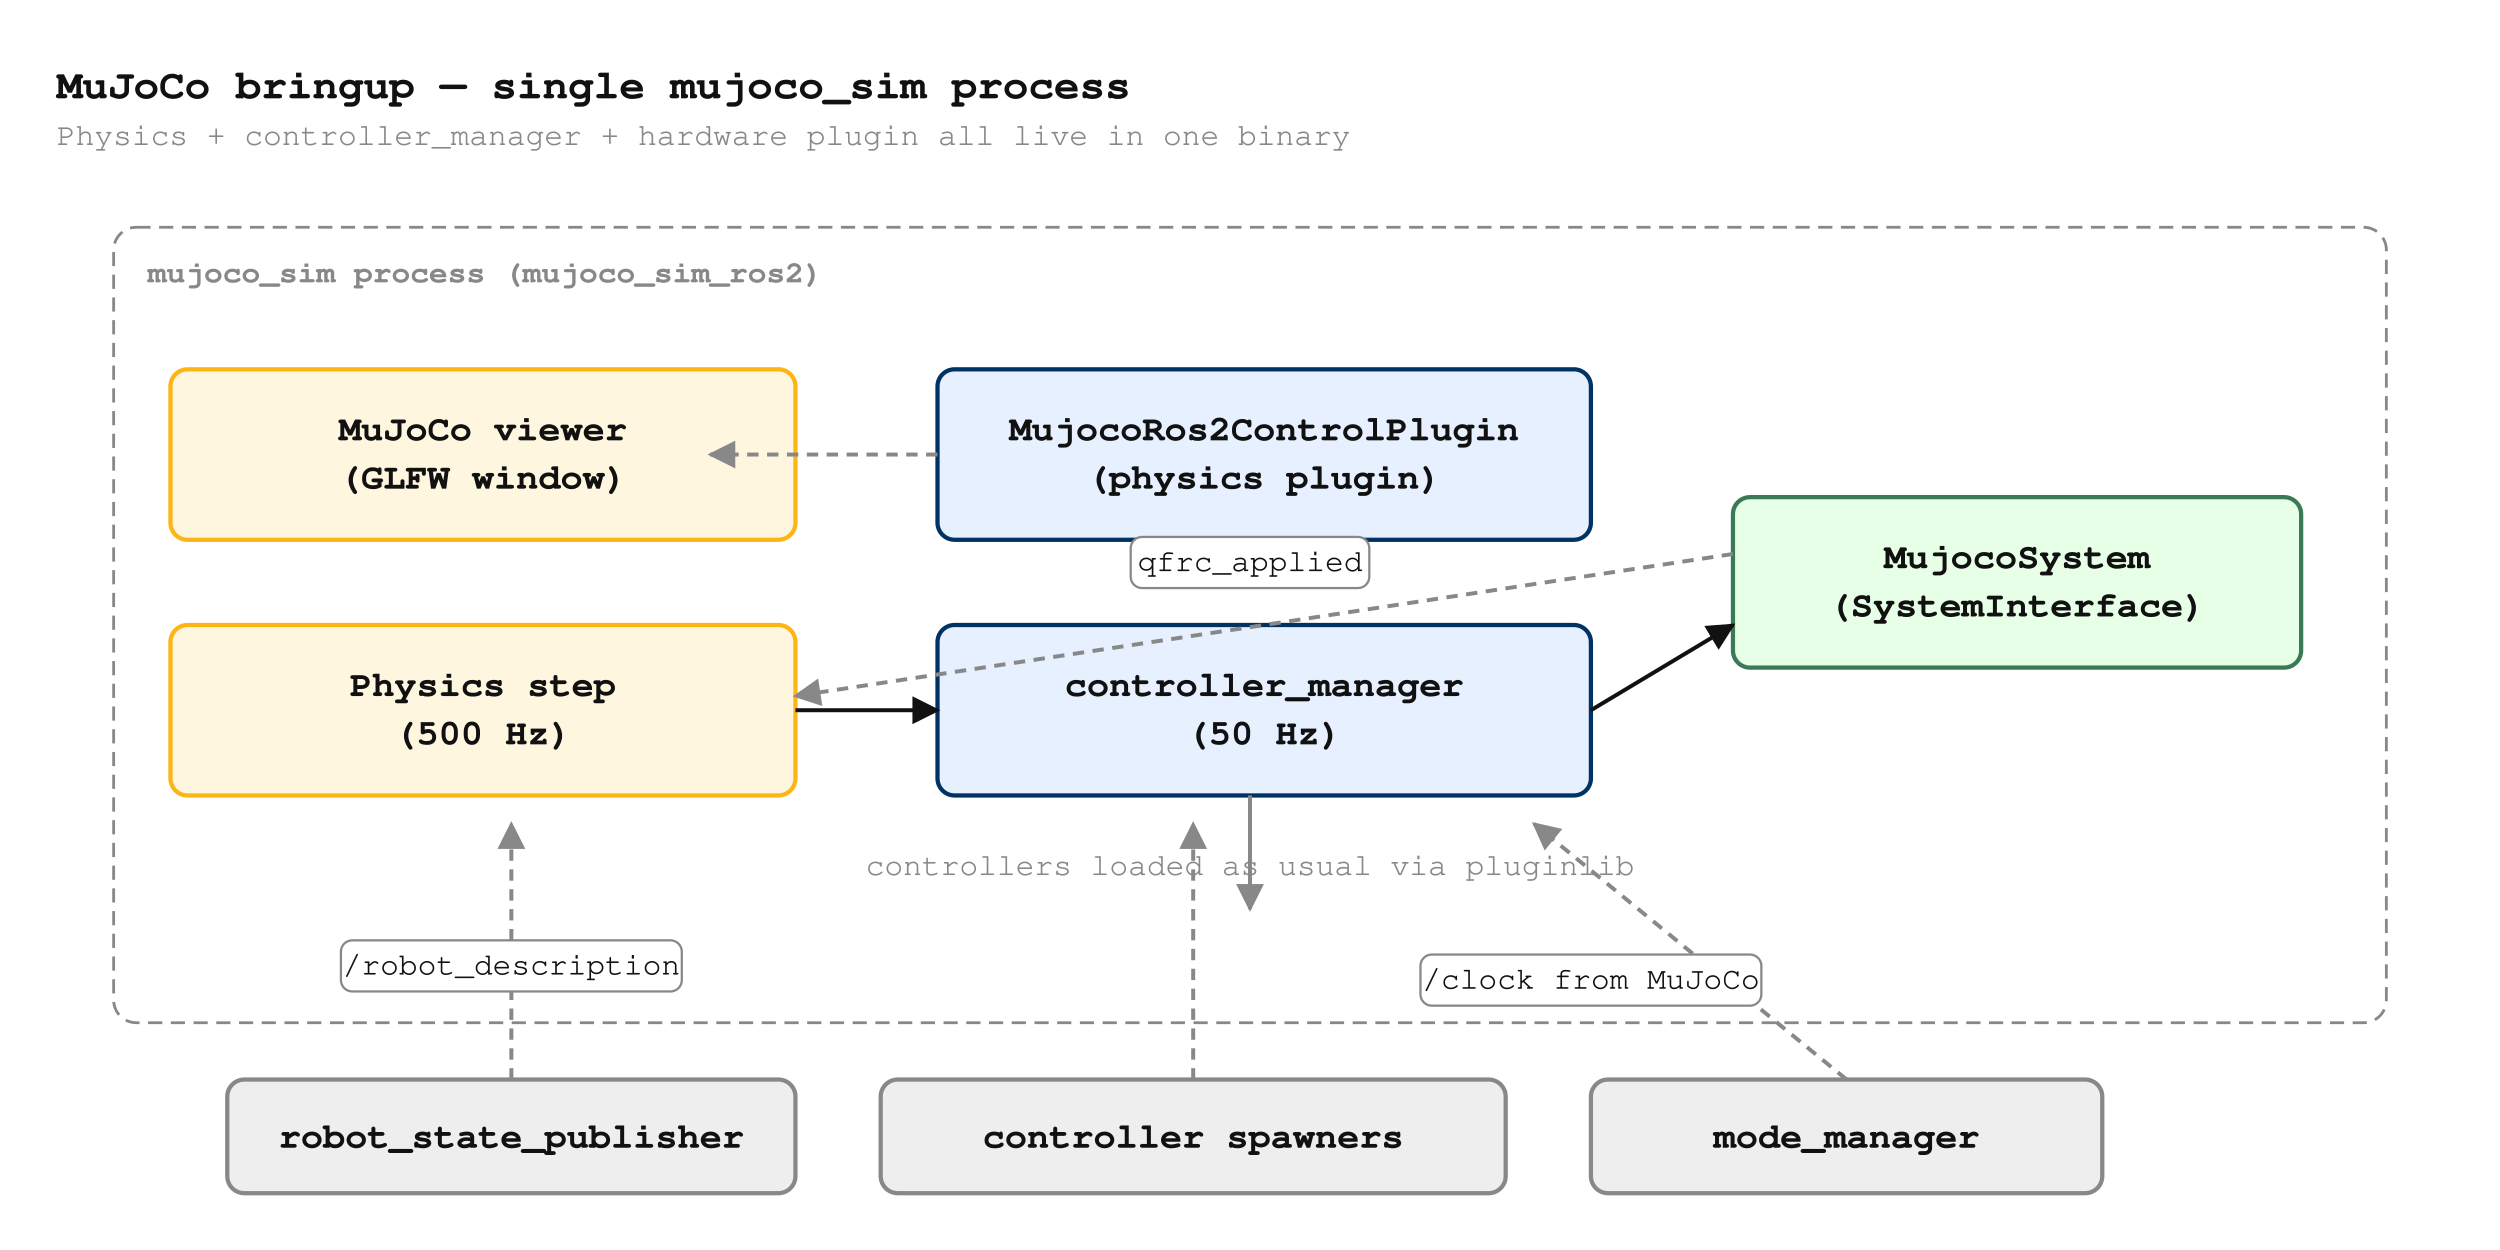
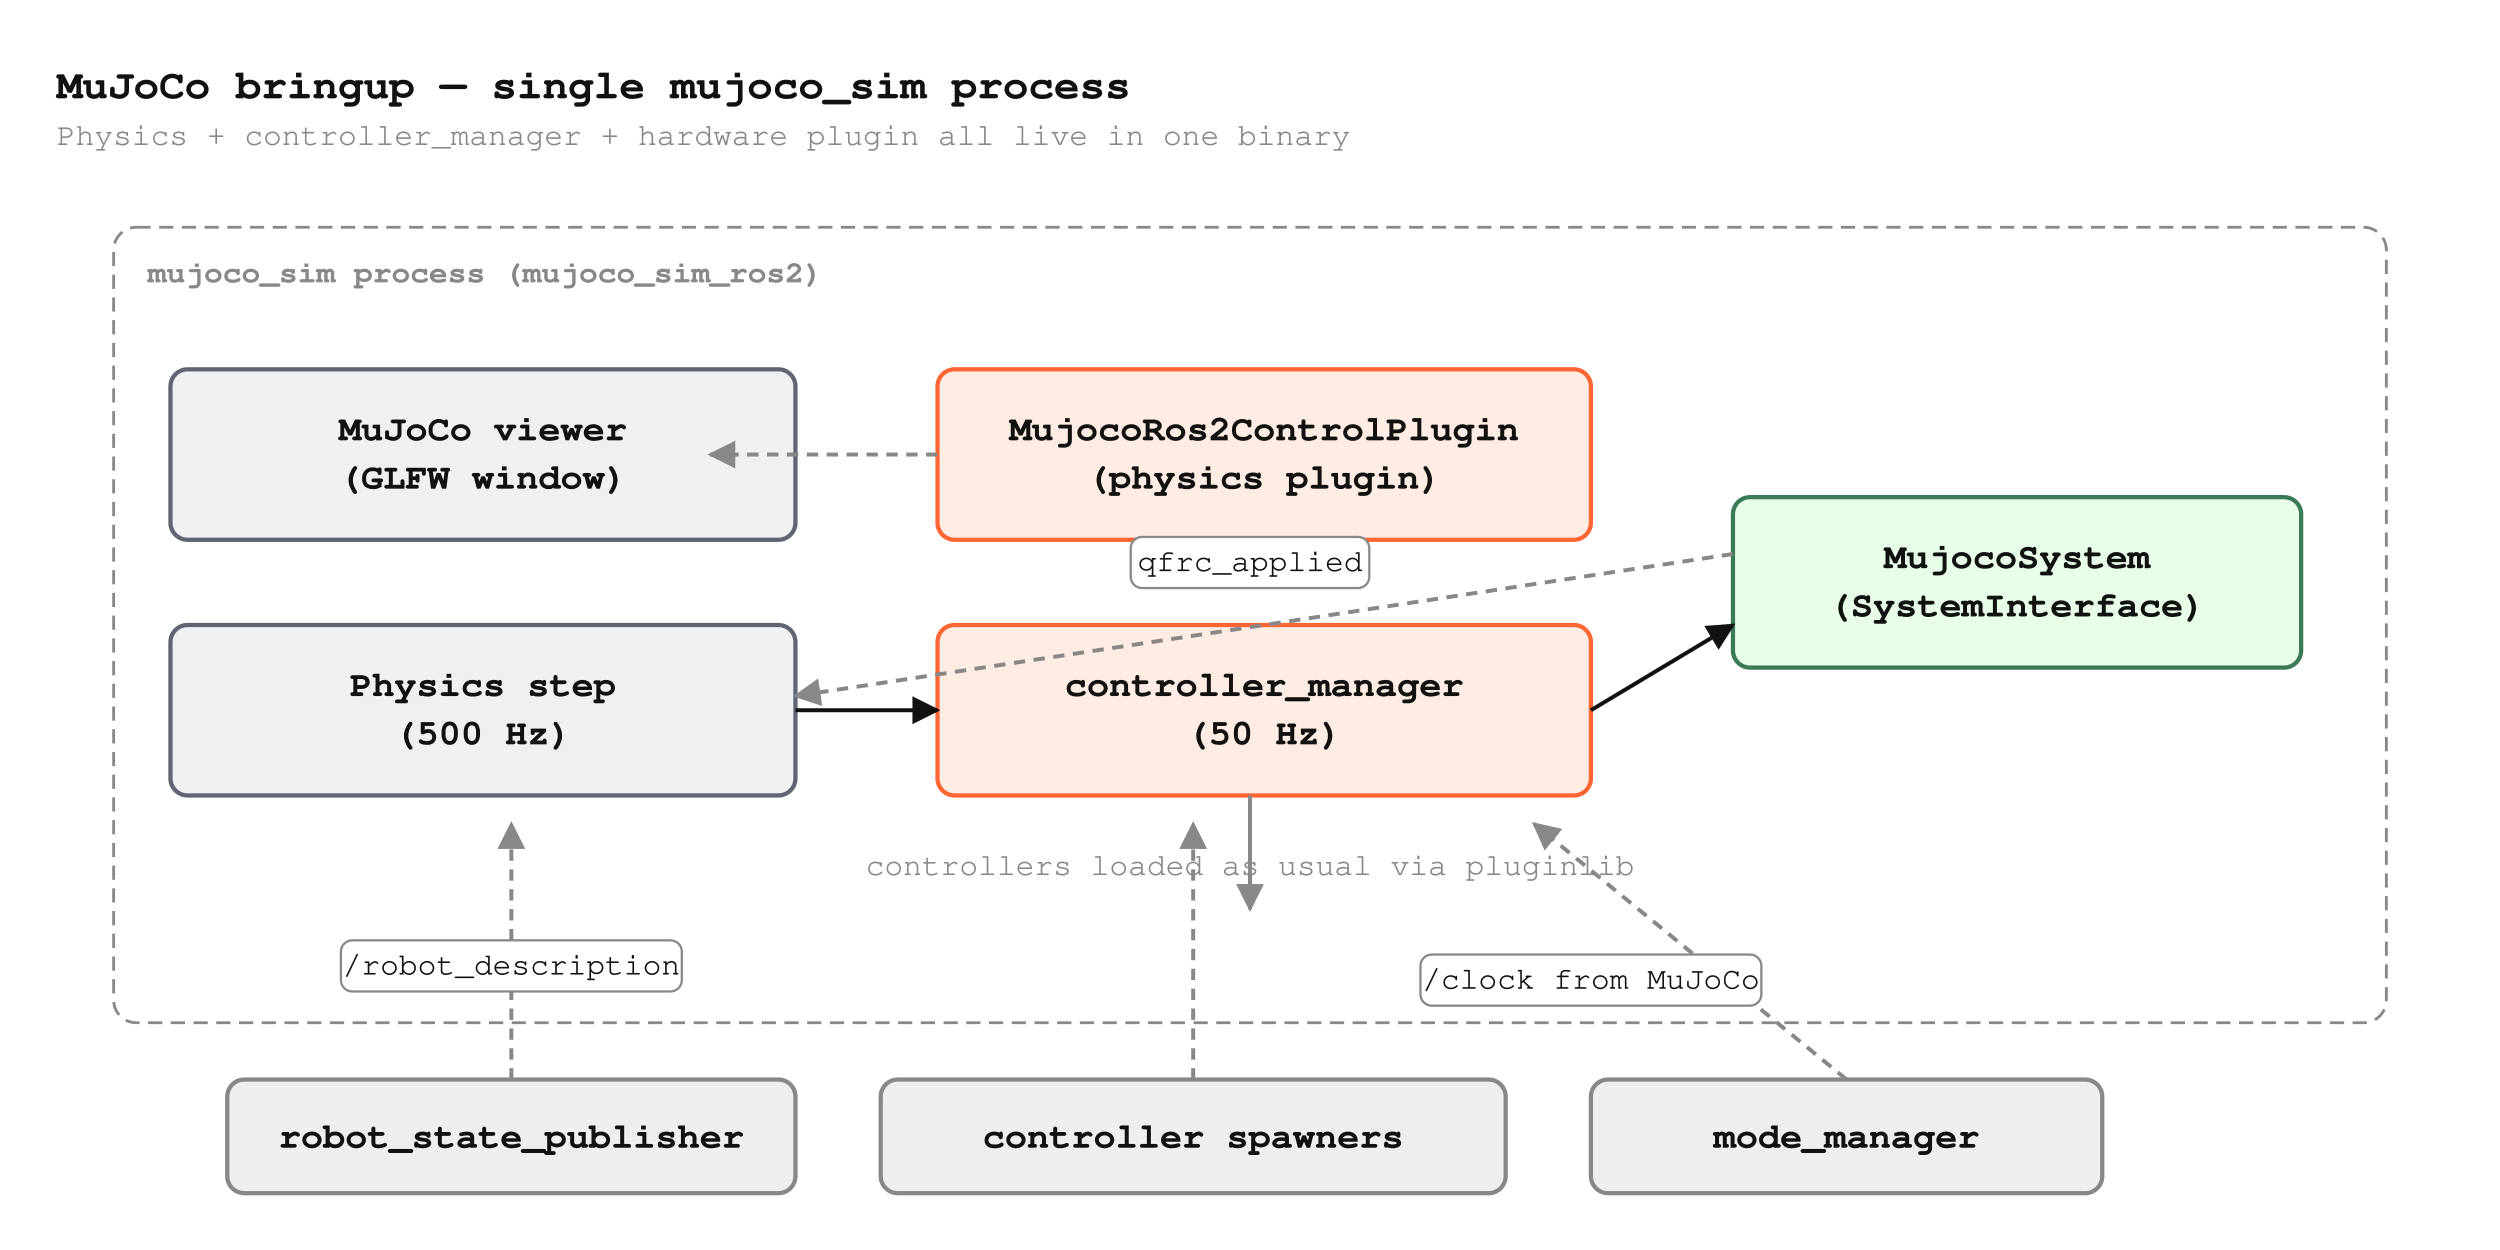
<svg xmlns="http://www.w3.org/2000/svg" viewBox="0 0 880 440" width="880" height="440" font-family="ui-monospace, Menlo, Consolas, Courier, monospace" font-size="13" fill="#111111" text-rendering="geometricPrecision">
  <defs>
    <marker id="arrow" viewBox="0 0 10 10" refX="9" refY="5" markerWidth="7" markerHeight="7" orient="auto-start-reverse">
      <path d="M 0 0 L 10 5 L 0 10 z" fill="#111111" />
    </marker>
    <marker id="arrow-grey" viewBox="0 0 10 10" refX="9" refY="5" markerWidth="7" markerHeight="7" orient="auto-start-reverse">
      <path d="M 0 0 L 10 5 L 0 10 z" fill="#888888" />
    </marker>
  </defs>
  <rect width="100%" height="100%" fill="white" />
  <text x="20" y="30" font-size="15" font-weight="700" text-anchor="start" fill="#111111" dominant-baseline="middle">MuJoCo bringup — single mujoco_sim process</text>
  <text x="20" y="48" font-size="11" font-weight="400" text-anchor="start" fill="#888888" dominant-baseline="middle">Physics + controller_manager + hardware plugin all live in one binary</text>
  <rect x="40" y="80" width="800" height="280" rx="8" ry="8" fill="white" stroke="#888888" stroke-width="1" stroke-dasharray="5 3" />
  <text x="52" y="96" font-size="11" font-weight="600" text-anchor="start" fill="#888888" dominant-baseline="middle">mujoco_sim process (mujoco_sim_ros2)</text>
-   <rect x="60" y="130" width="220" height="60" rx="6" ry="6" fill="#FFF6DF" stroke="#FDB515" stroke-width="1.5" />
+   <rect x="60" y="130" width="220" height="60" rx="6" ry="6" fill="#eef0f2" stroke="#5f6671" stroke-width="1.5" />
  <text x="170" y="151" font-size="13" font-weight="600" text-anchor="middle" fill="#111111" dominant-baseline="middle">MuJoCo viewer</text>
  <text x="170" y="168" font-size="13" font-weight="600" text-anchor="middle" fill="#111111" dominant-baseline="middle">(GLFW window)</text>
-   <rect x="60" y="220" width="220" height="60" rx="6" ry="6" fill="#FFF6DF" stroke="#FDB515" stroke-width="1.5" />
+   <rect x="60" y="220" width="220" height="60" rx="6" ry="6" fill="#eef0f2" stroke="#5f6671" stroke-width="1.5" />
  <text x="170" y="241" font-size="13" font-weight="600" text-anchor="middle" fill="#111111" dominant-baseline="middle">Physics step</text>
  <text x="170" y="258" font-size="13" font-weight="600" text-anchor="middle" fill="#111111" dominant-baseline="middle">(500 Hz)</text>
-   <rect x="330" y="130" width="230" height="60" rx="6" ry="6" fill="#E7F0FF" stroke="#003262" stroke-width="1.5" />
+   <rect x="330" y="130" width="230" height="60" rx="6" ry="6" fill="#ffece2" stroke="#ff6633" stroke-width="1.5" />
  <text x="445" y="151" font-size="13" font-weight="600" text-anchor="middle" fill="#111111" dominant-baseline="middle">MujocoRos2ControlPlugin</text>
  <text x="445" y="168" font-size="13" font-weight="600" text-anchor="middle" fill="#111111" dominant-baseline="middle">(physics plugin)</text>
-   <rect x="330" y="220" width="230" height="60" rx="6" ry="6" fill="#E7F0FF" stroke="#003262" stroke-width="1.5" />
+   <rect x="330" y="220" width="230" height="60" rx="6" ry="6" fill="#ffece2" stroke="#ff6633" stroke-width="1.5" />
  <text x="445" y="241" font-size="13" font-weight="600" text-anchor="middle" fill="#111111" dominant-baseline="middle">controller_manager</text>
  <text x="445" y="258" font-size="13" font-weight="600" text-anchor="middle" fill="#111111" dominant-baseline="middle">(50 Hz)</text>
  <rect x="610" y="175" width="200" height="60" rx="6" ry="6" fill="#E7FFE7" stroke="#3B7A57" stroke-width="1.5" />
  <text x="710" y="196" font-size="13" font-weight="600" text-anchor="middle" fill="#111111" dominant-baseline="middle">MujocoSystem</text>
  <text x="710" y="213" font-size="13" font-weight="600" text-anchor="middle" fill="#111111" dominant-baseline="middle">(SystemInterface)</text>
  <line x1="280" y1="250" x2="330" y2="250" stroke="#111111" stroke-width="1.4" marker-end="url(#arrow)" />
  <line x1="330" y1="160" x2="250" y2="160" stroke="#888888" stroke-width="1.4" stroke-dasharray="4 3" marker-end="url(#arrow-grey)" />
  <line x1="440" y1="280" x2="440" y2="320" stroke="#888888" stroke-width="1.4" marker-end="url(#arrow-grey)" />
  <line x1="560" y1="250" x2="610" y2="220" stroke="#111111" stroke-width="1.4" marker-end="url(#arrow)" />
  <line x1="610" y1="195" x2="280" y2="245" stroke="#888888" stroke-width="1.4" stroke-dasharray="4 3" marker-end="url(#arrow-grey)" />
  <rect x="398" y="189" width="84" height="18" rx="4" ry="4" fill="white" stroke="#888888" stroke-width="0.8" />
  <text x="440" y="198" font-size="11" font-weight="400" text-anchor="middle" fill="#111111" dominant-baseline="middle">qfrc_applied</text>
  <text x="440" y="305" font-size="11" font-weight="400" text-anchor="middle" fill="#888888" dominant-baseline="middle">controllers loaded as usual via pluginlib</text>
  <rect x="80" y="380" width="200" height="40" rx="6" ry="6" fill="#EEEEEE" stroke="#888888" stroke-width="1.5" />
  <text x="180" y="400" font-size="13" font-weight="600" text-anchor="middle" fill="#111111" dominant-baseline="middle">robot_state_publisher</text>
  <rect x="310" y="380" width="220" height="40" rx="6" ry="6" fill="#EEEEEE" stroke="#888888" stroke-width="1.5" />
  <text x="420" y="400" font-size="13" font-weight="600" text-anchor="middle" fill="#111111" dominant-baseline="middle">controller spawners</text>
  <rect x="560" y="380" width="180" height="40" rx="6" ry="6" fill="#EEEEEE" stroke="#888888" stroke-width="1.5" />
  <text x="650" y="400" font-size="13" font-weight="600" text-anchor="middle" fill="#111111" dominant-baseline="middle">mode_manager</text>
  <line x1="180" y1="380" x2="180" y2="290" stroke="#888888" stroke-width="1.4" stroke-dasharray="4 3" marker-end="url(#arrow-grey)" />
  <rect x="120" y="331" width="120" height="18" rx="4" ry="4" fill="white" stroke="#888888" stroke-width="0.8" />
  <text x="180" y="340" font-size="11" font-weight="400" text-anchor="middle" fill="#111111" dominant-baseline="middle">/robot_description</text>
  <line x1="420" y1="380" x2="420" y2="290" stroke="#888888" stroke-width="1.4" stroke-dasharray="4 3" marker-end="url(#arrow-grey)" />
  <line x1="650" y1="380" x2="540" y2="290" stroke="#888888" stroke-width="1.4" stroke-dasharray="4 3" marker-end="url(#arrow-grey)" />
  <rect x="500" y="336" width="120" height="18" rx="4" ry="4" fill="white" stroke="#888888" stroke-width="0.8" />
  <text x="560" y="345" font-size="11" font-weight="400" text-anchor="middle" fill="#111111" dominant-baseline="middle">/clock from MuJoCo</text>
</svg>
